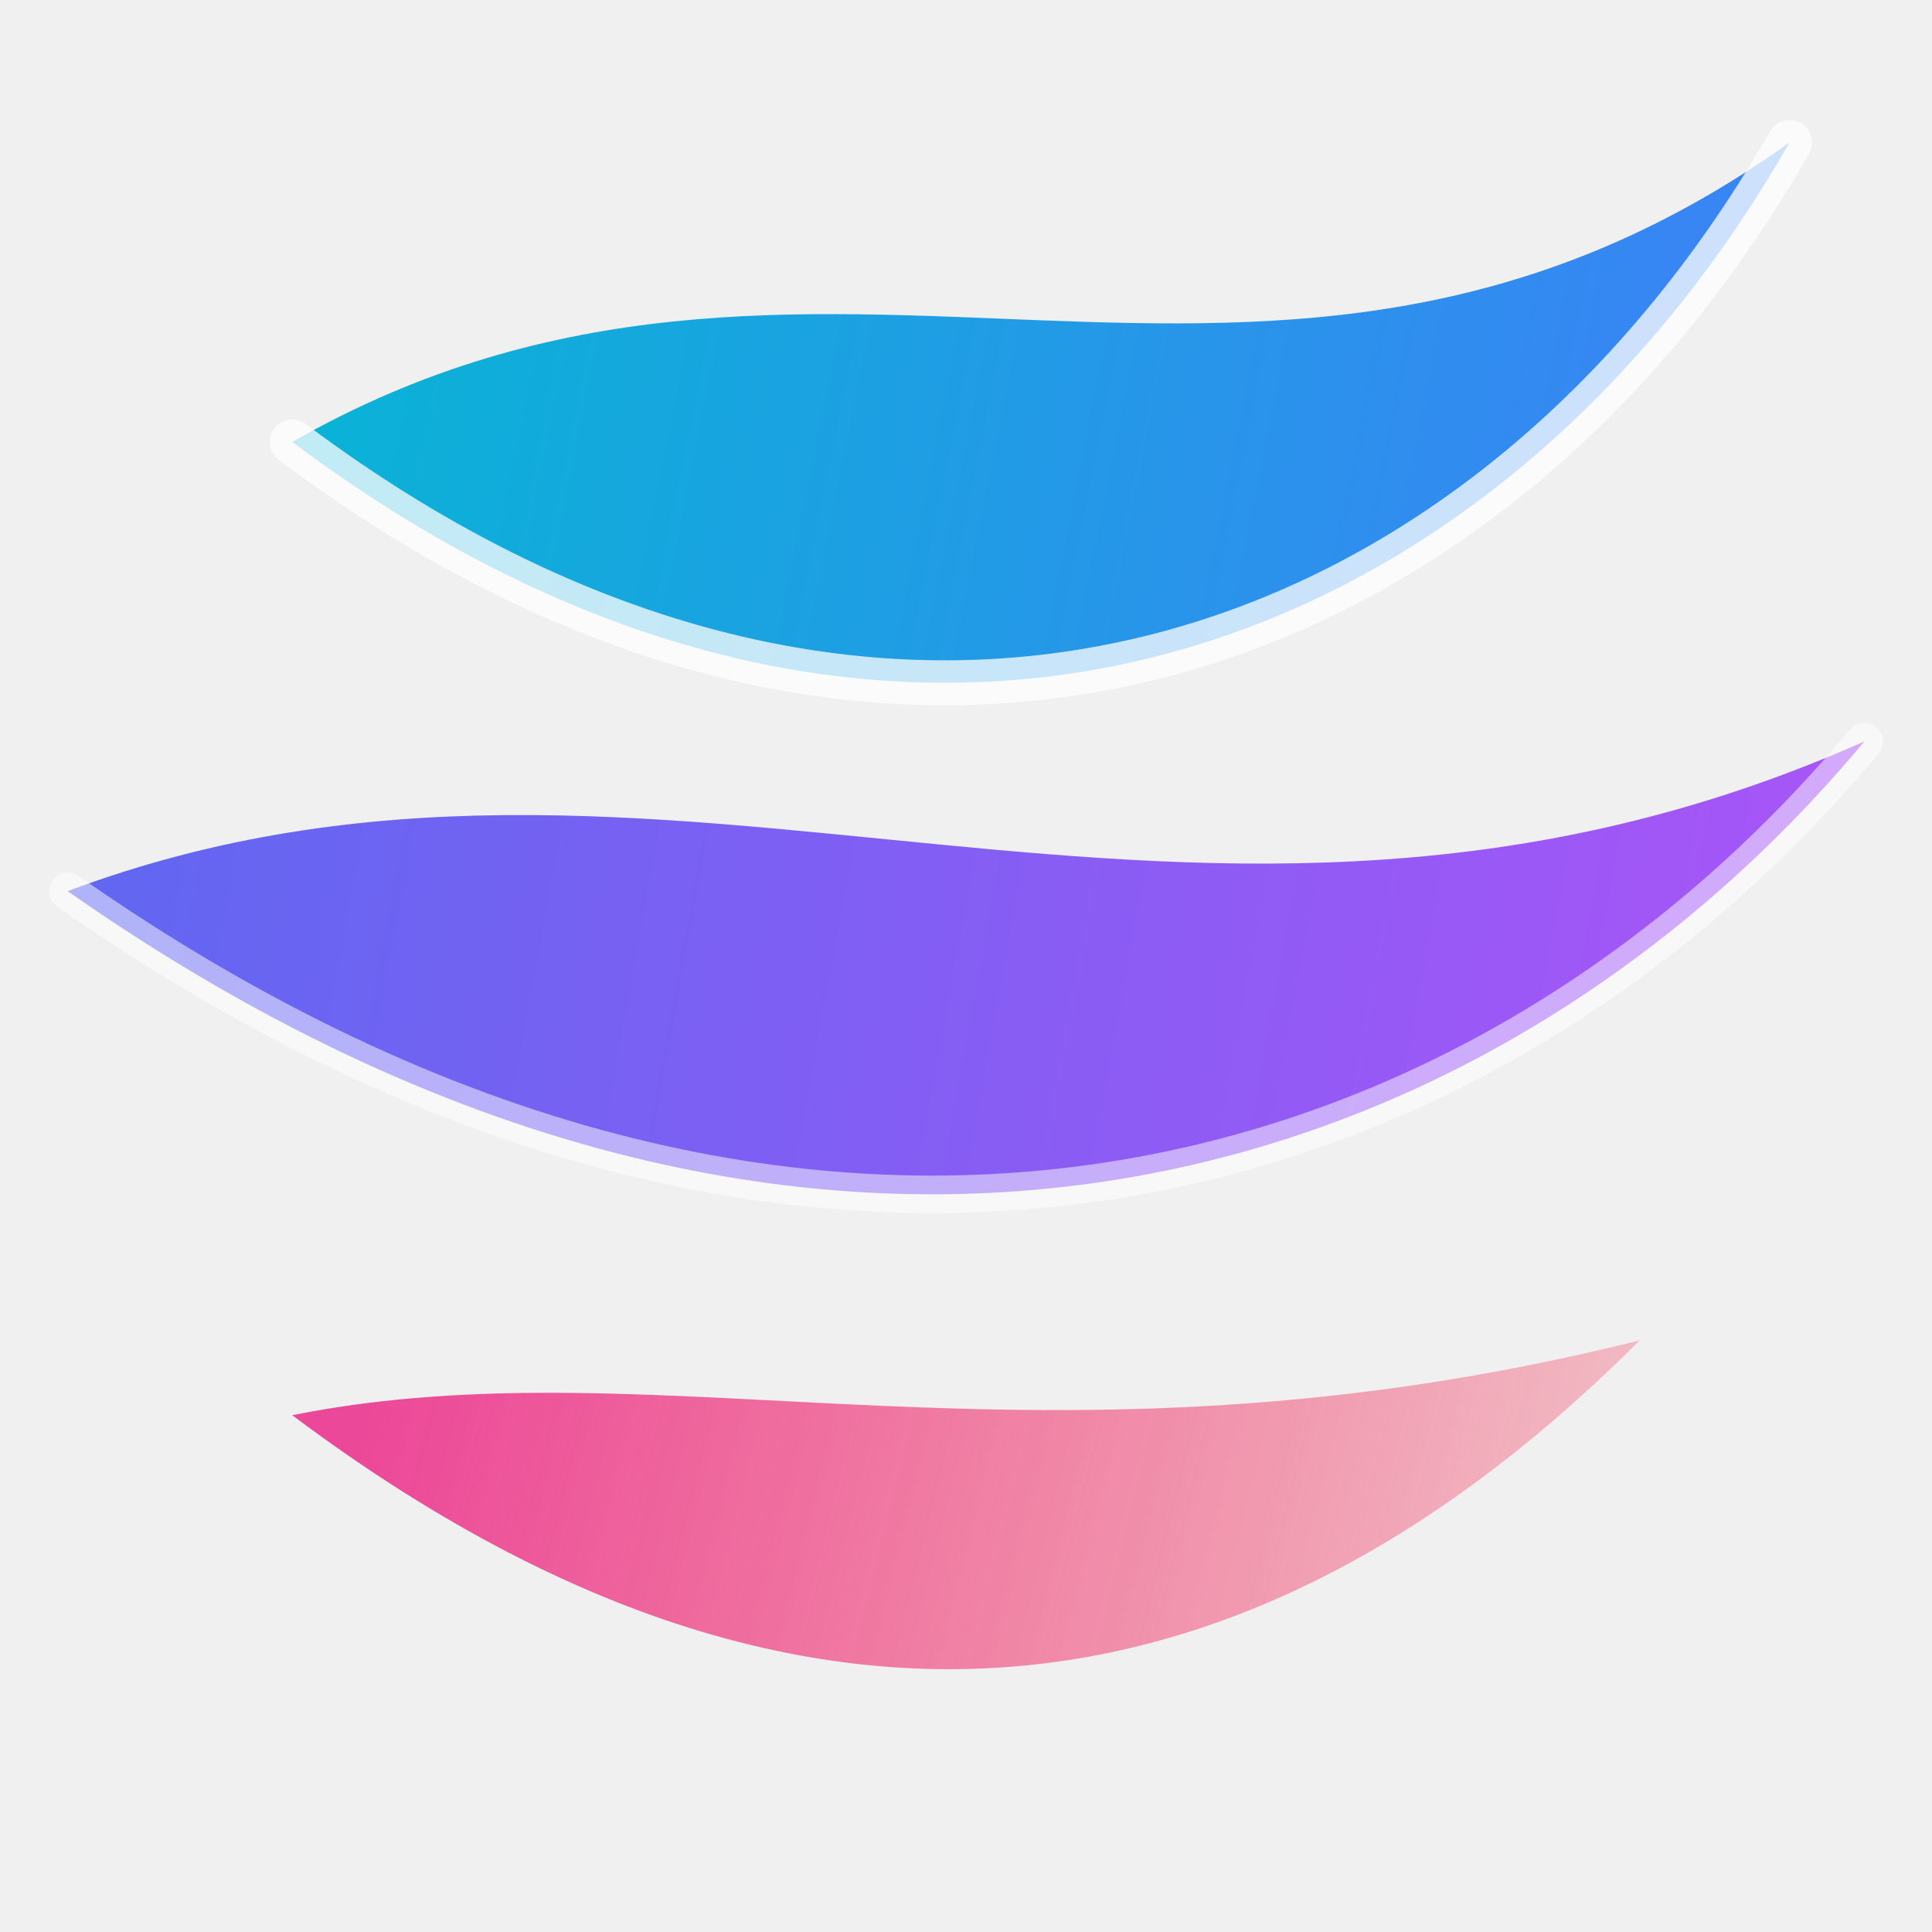
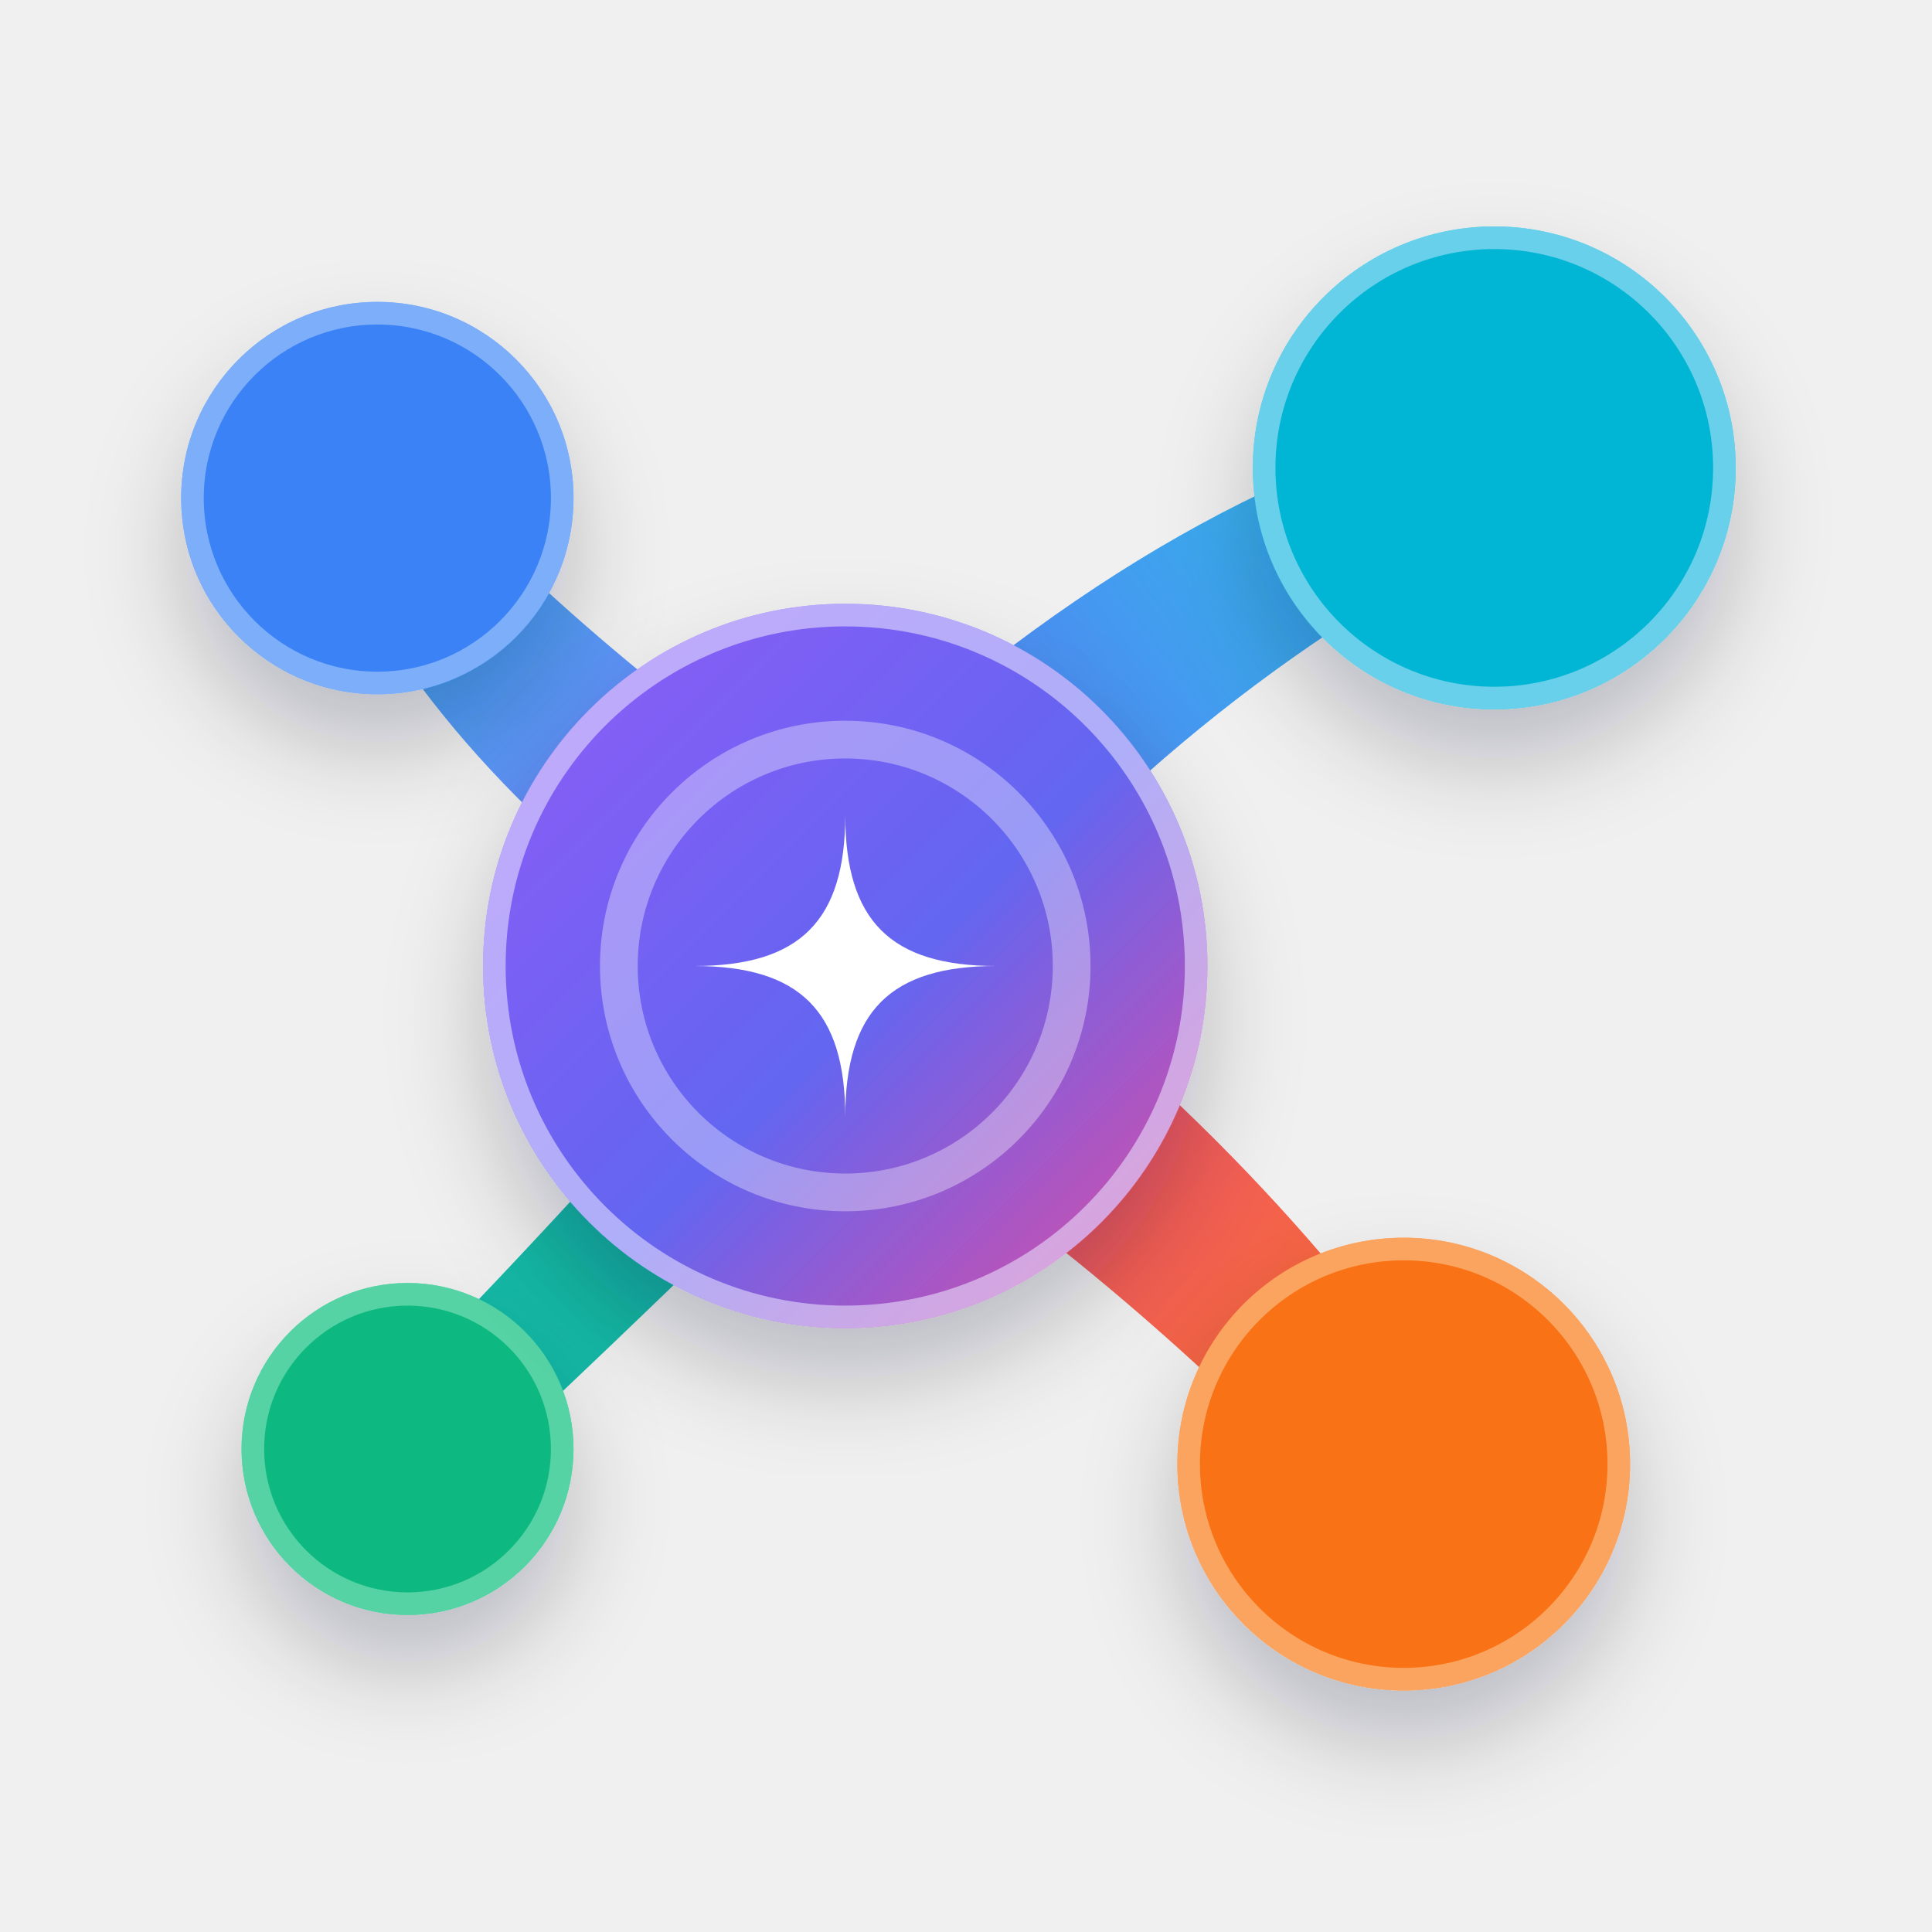
- <svg xmlns="http://www.w3.org/2000/svg" viewBox="0 0 64 64" width="100%" height="100%" fill="none">
+ <svg xmlns="http://www.w3.org/2000/svg" viewBox="0 0 128 128" width="100%" height="100%" fill="none">
  <defs>
-     <linearGradient id="wing-1" x1="12" y1="16" x2="52" y2="24" gradientUnits="userSpaceOnUse">
-       <stop offset="0%" stop-color="#06B6D4" />
-       <stop offset="100%" stop-color="#3B82F6" />
+     <linearGradient id="g2-hub" x1="36" y1="42" x2="82" y2="88" gradientUnits="userSpaceOnUse">
+       <stop offset="0%" stop-color="#8B5CF6" />
+       <stop offset="50%" stop-color="#6366F1" />
+       <stop offset="100%" stop-color="#EC4899" />
    </linearGradient>
-     <linearGradient id="wing-2" x1="10" y1="30" x2="54" y2="38" gradientUnits="userSpaceOnUse">
+     <linearGradient id="g2-arm1" x1="56" y1="64" x2="104" y2="28" gradientUnits="userSpaceOnUse">
      <stop offset="0%" stop-color="#6366F1" />
-       <stop offset="100%" stop-color="#A855F7" />
+       <stop offset="100%" stop-color="#22D3EE" />
    </linearGradient>
-     <linearGradient id="wing-3" x1="16" y1="44" x2="48" y2="52" gradientUnits="userSpaceOnUse">
+     <linearGradient id="g2-arm2" x1="56" y1="64" x2="24" y2="34" gradientUnits="userSpaceOnUse">
+       <stop offset="0%" stop-color="#8B5CF6" />
+       <stop offset="100%" stop-color="#38BDF8" />
+     </linearGradient>
+     <linearGradient id="g2-arm3" x1="56" y1="64" x2="96" y2="100" gradientUnits="userSpaceOnUse">
      <stop offset="0%" stop-color="#EC4899" />
-       <stop offset="100%" stop-color="#F43F5E" stop-opacity="0.3" />
+       <stop offset="100%" stop-color="#F97316" />
    </linearGradient>
+     <filter id="g2-sh" x="-20%" y="-20%" width="140%" height="140%">
+       <feDropShadow dx="0" dy="3.5" stdDeviation="3.2" flood-color="#0F172A" flood-opacity="0.22" />
+     </filter>
  </defs>
-   <g transform="translate(-7.68 -7.68) scale(1.24)">
-     <path d="M 14 44 C 24 42, 34 46, 50 42 C 42 50, 30 56, 14 44 Z" fill="url(#wing-3)" />
-     <path d="M 8 30 C 24 24, 38 34, 56 26 C 46 38, 28 44, 8 30 Z" fill="url(#wing-2)" />
-     <path d="M 8 30 C 28 44, 46 38, 56 26" stroke="#FFFFFF" stroke-width="1" stroke-linecap="round" opacity="0.5" />
-     <path d="M 14 18 C 28 10, 40 20, 54 10 C 46 24, 30 30, 14 18 Z" fill="url(#wing-1)" />
-     <path d="M 14 18 C 30 30, 46 24, 54 10" stroke="#FFFFFF" stroke-width="1.2" stroke-linecap="round" opacity="0.75" />
+   <path d="M 52 56 Q 74 34, 96 28 L 100 35 Q 78 46, 62 66 Z" fill="url(#g2-arm1)" />
+   <path d="M 48 64 Q 30 52, 22 36 L 28 31 Q 40 44, 58 56 Z" fill="url(#g2-arm2)" />
+   <path d="M 62 60 Q 82 74, 96 94 L 89 100 Q 72 82, 52 70 Z" fill="url(#g2-arm3)" />
+   <path d="M 50 66 Q 36 82, 24 94 L 30 99 Q 44 86, 58 72 Z" fill="#14B8A6" />
+   <g filter="url(#g2-sh)">
+     <circle cx="99" cy="31" r="16" fill="#06B6D4" />
+     <circle cx="99" cy="31" r="15.25" stroke="#BAE6FD" stroke-opacity="0.55" stroke-width="1.5" />
+     <circle cx="25" cy="33" r="13" fill="#3B82F6" />
+     <circle cx="25" cy="33" r="12.25" stroke="#BFDBFE" stroke-opacity="0.5" stroke-width="1.5" />
+     <circle cx="93" cy="97" r="15" fill="#F97316" />
+     <circle cx="93" cy="97" r="14.25" stroke="#FED7AA" stroke-opacity="0.5" stroke-width="1.5" />
+     <circle cx="27" cy="96" r="11" fill="#10B981" />
+     <circle cx="27" cy="96" r="10.25" stroke="#A7F3D0" stroke-opacity="0.45" stroke-width="1.5" />
+   </g>
+   <g filter="url(#g2-sh)">
+     <circle cx="56" cy="64" r="24" fill="url(#g2-hub)" />
+     <circle cx="56" cy="64" r="23.25" stroke="#EDE9FE" stroke-opacity="0.55" stroke-width="1.5" />
+     <circle cx="56" cy="64" r="15" stroke="#FFFFFF" stroke-opacity="0.35" stroke-width="2.5" />
+     <path d="M 56 54 C 56 61, 59 64, 66 64 C 59 64, 56 67, 56 74 C 56 67, 53 64, 46 64 C 53 64, 56 61, 56 54 Z" fill="#FFFFFF" />
  </g>
</svg>
